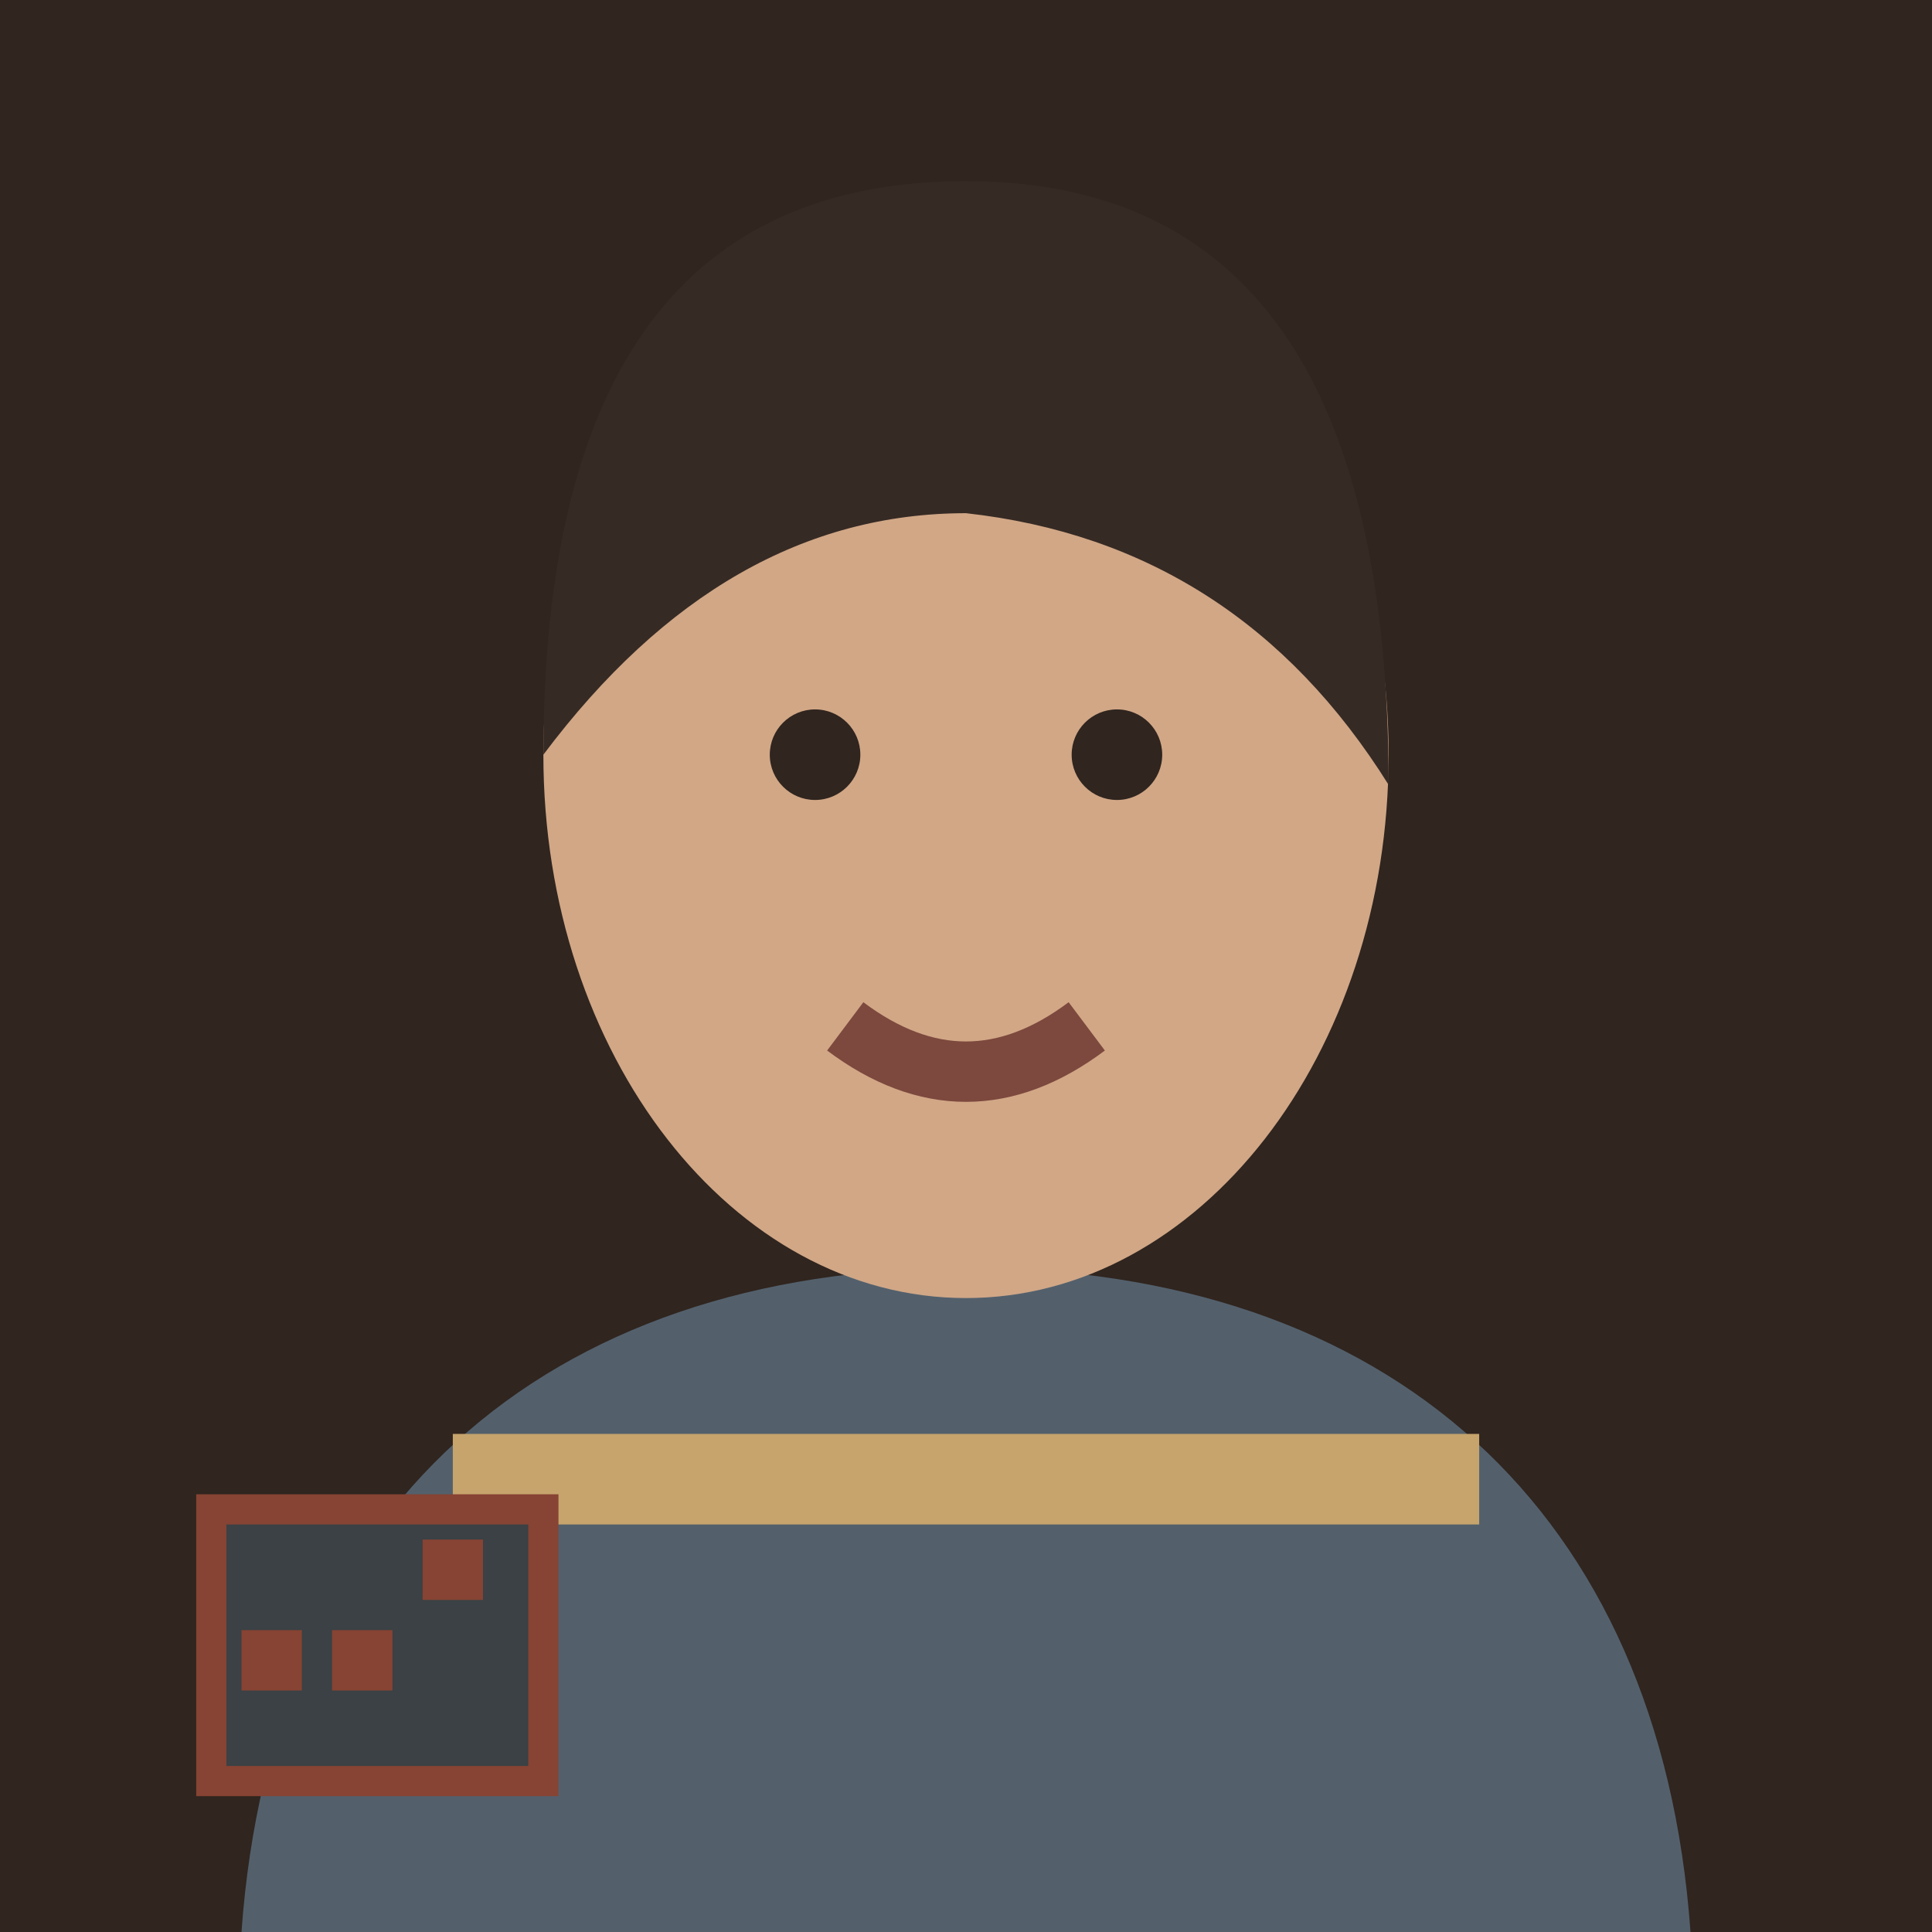
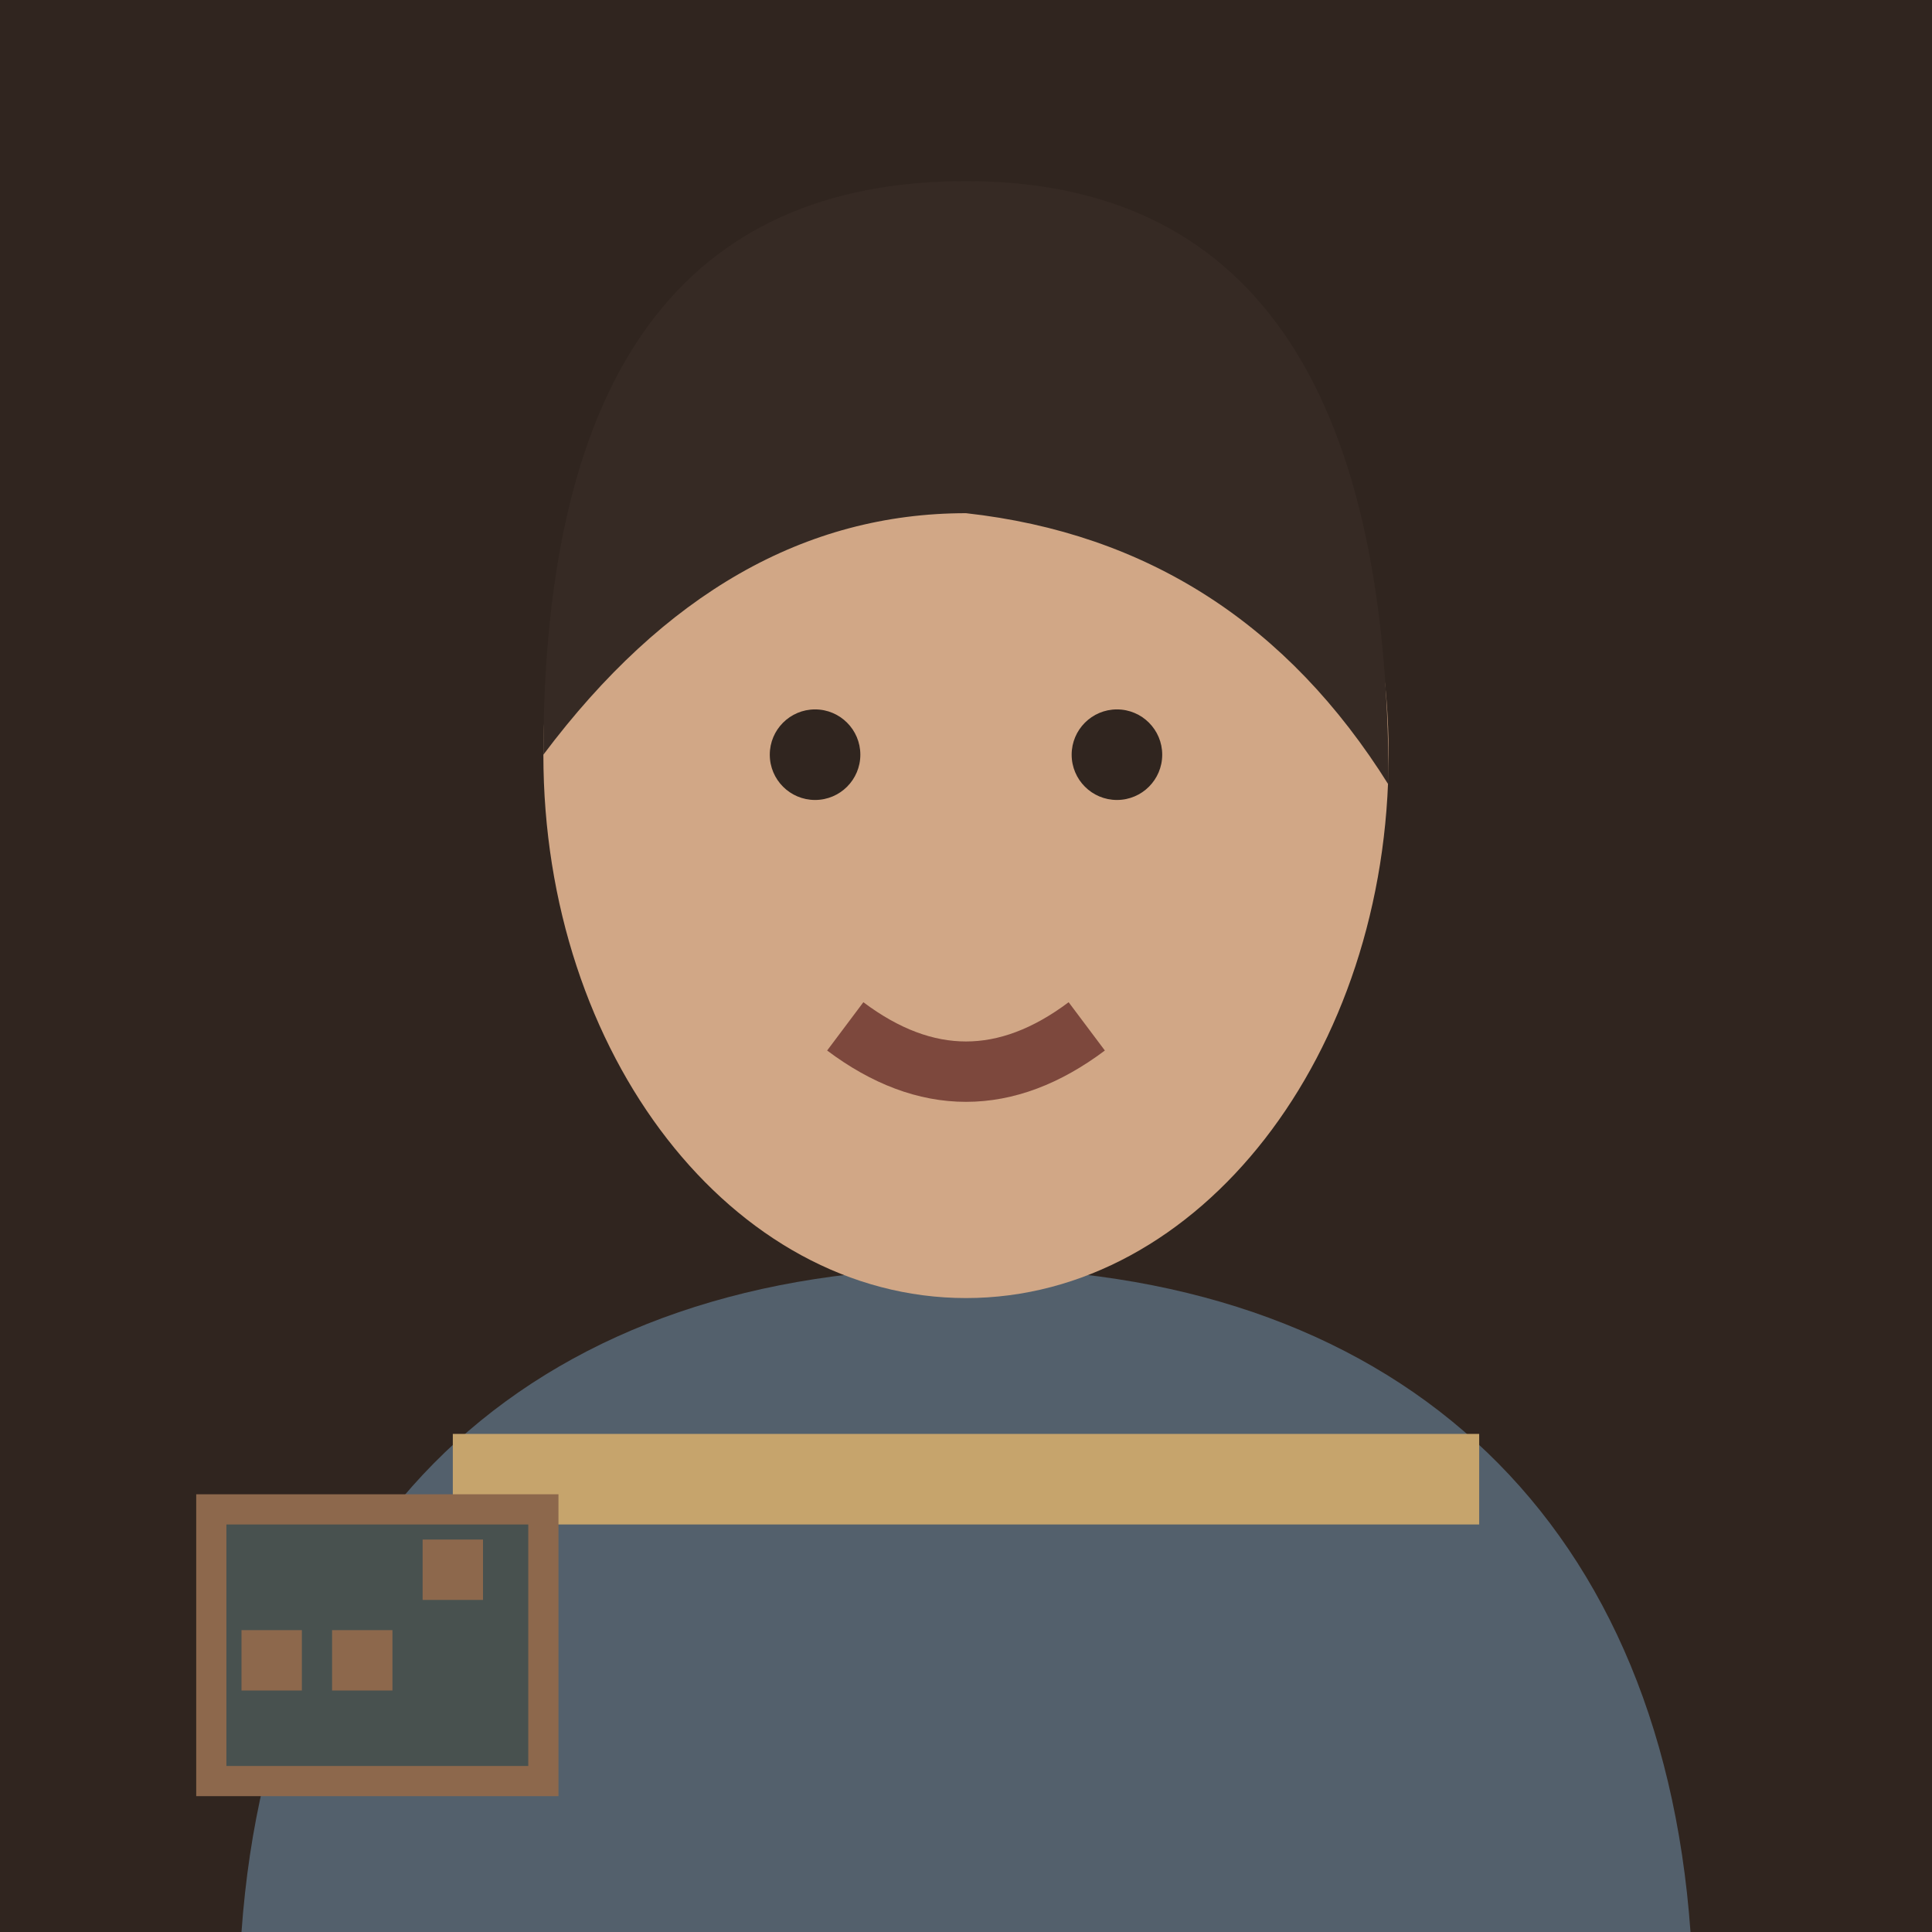
<svg xmlns="http://www.w3.org/2000/svg" viewBox="0 0 64 64" width="64" height="64">
  <rect width="64" height="64" fill="#30251f" />
  <path d="M8 64c1-14 10-22 24-22s23 8 24 22" fill="#53606c" />
  <ellipse cx="32" cy="25" rx="14" ry="18" fill="#d1a786" />
  <path d="M18 25q0-19 14-19t14 20q-5-8-14-9-8 0-14 8" fill="#362a24" />
  <circle cx="27" cy="25" r="1.5" fill="#30251f" />
  <circle cx="37" cy="25" r="1.5" fill="#30251f" />
  <path d="M28 34q4 3 8 0" fill="none" stroke="#7d483d" stroke-width="2" />
  <path d="M15 49h34" stroke="#c6a46c" stroke-width="3" />
  <g aria-label="관청 출입문과 주변 길을 지키는 신참 경비병">
-     <path d="M7 50h11v9H7z" fill="#3b4144" stroke="#874333" stroke-width="1" />
-     <rect x="14" y="51" width="2" height="2" fill="#874333" />
-     <rect x="8" y="54" width="2" height="2" fill="#874333" />
-     <rect x="11" y="54" width="2" height="2" fill="#874333" />
+     <path d="M7 50h11v9H7z" fill="#48514f" stroke="#8d684c" stroke-width="1" />
+     <rect x="14" y="51" width="2" height="2" fill="#8d684c" />
+     <rect x="8" y="54" width="2" height="2" fill="#8d684c" />
+     <rect x="11" y="54" width="2" height="2" fill="#8d684c" />
  </g>
</svg>
